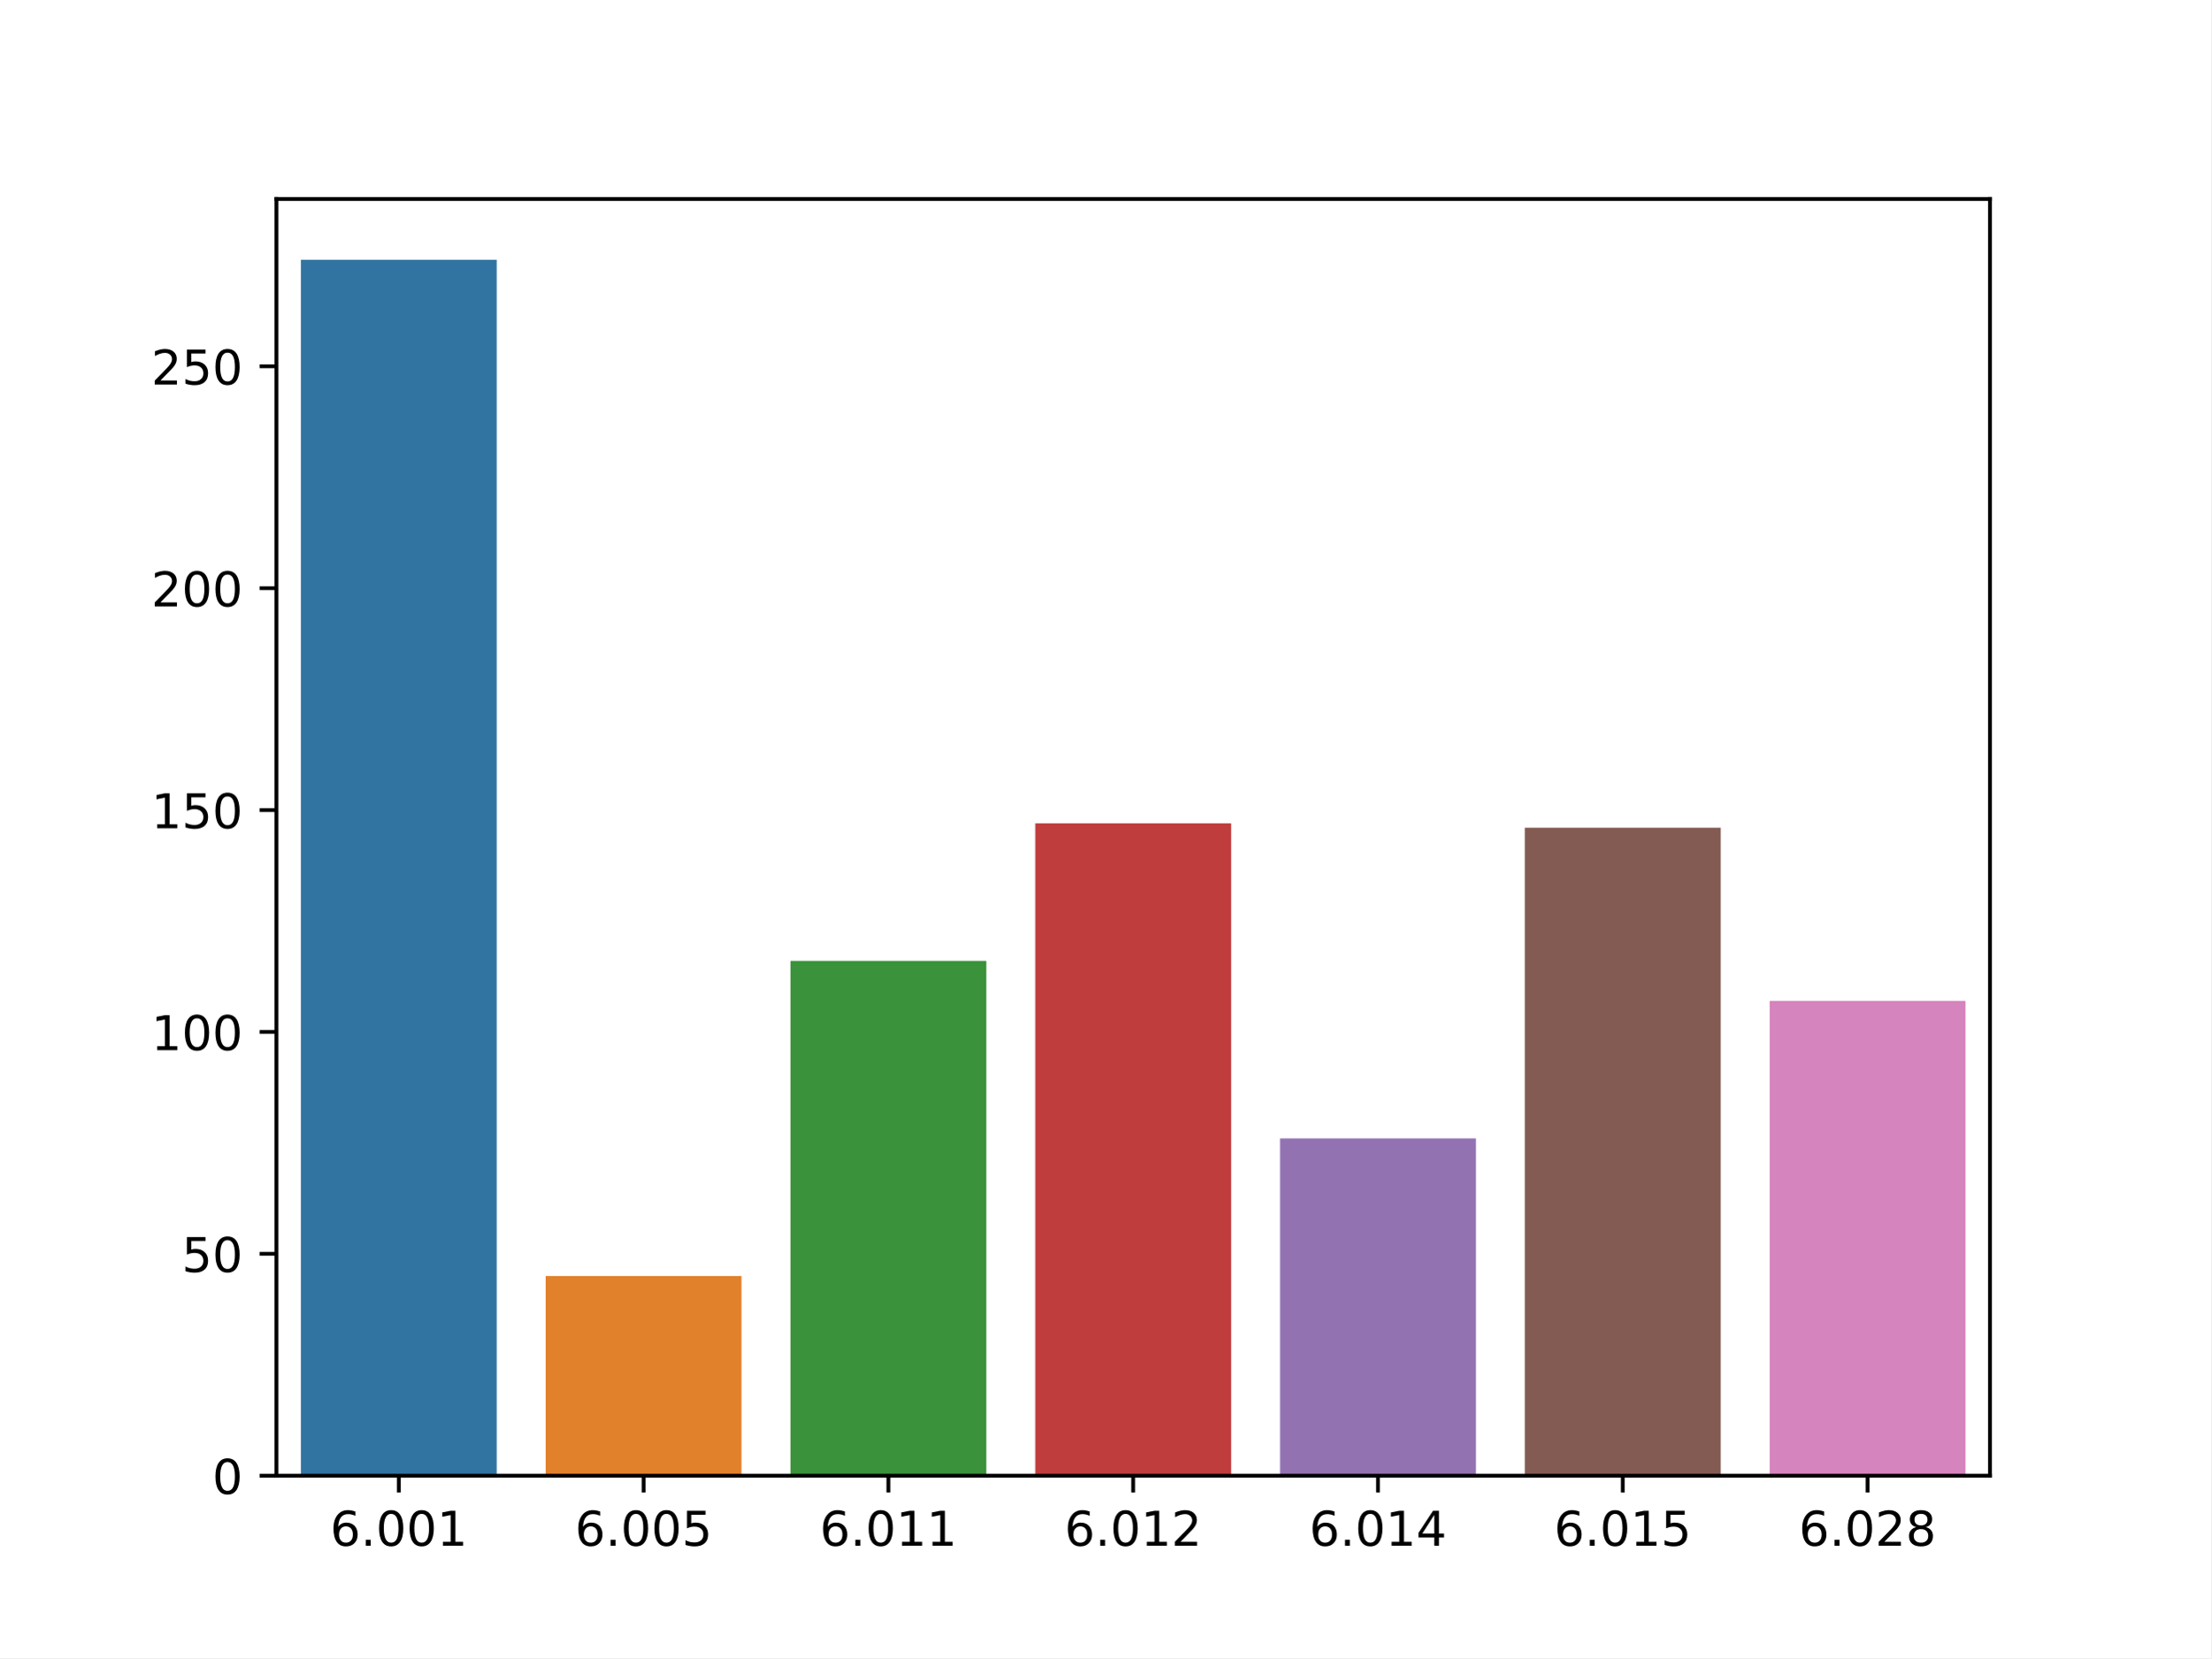
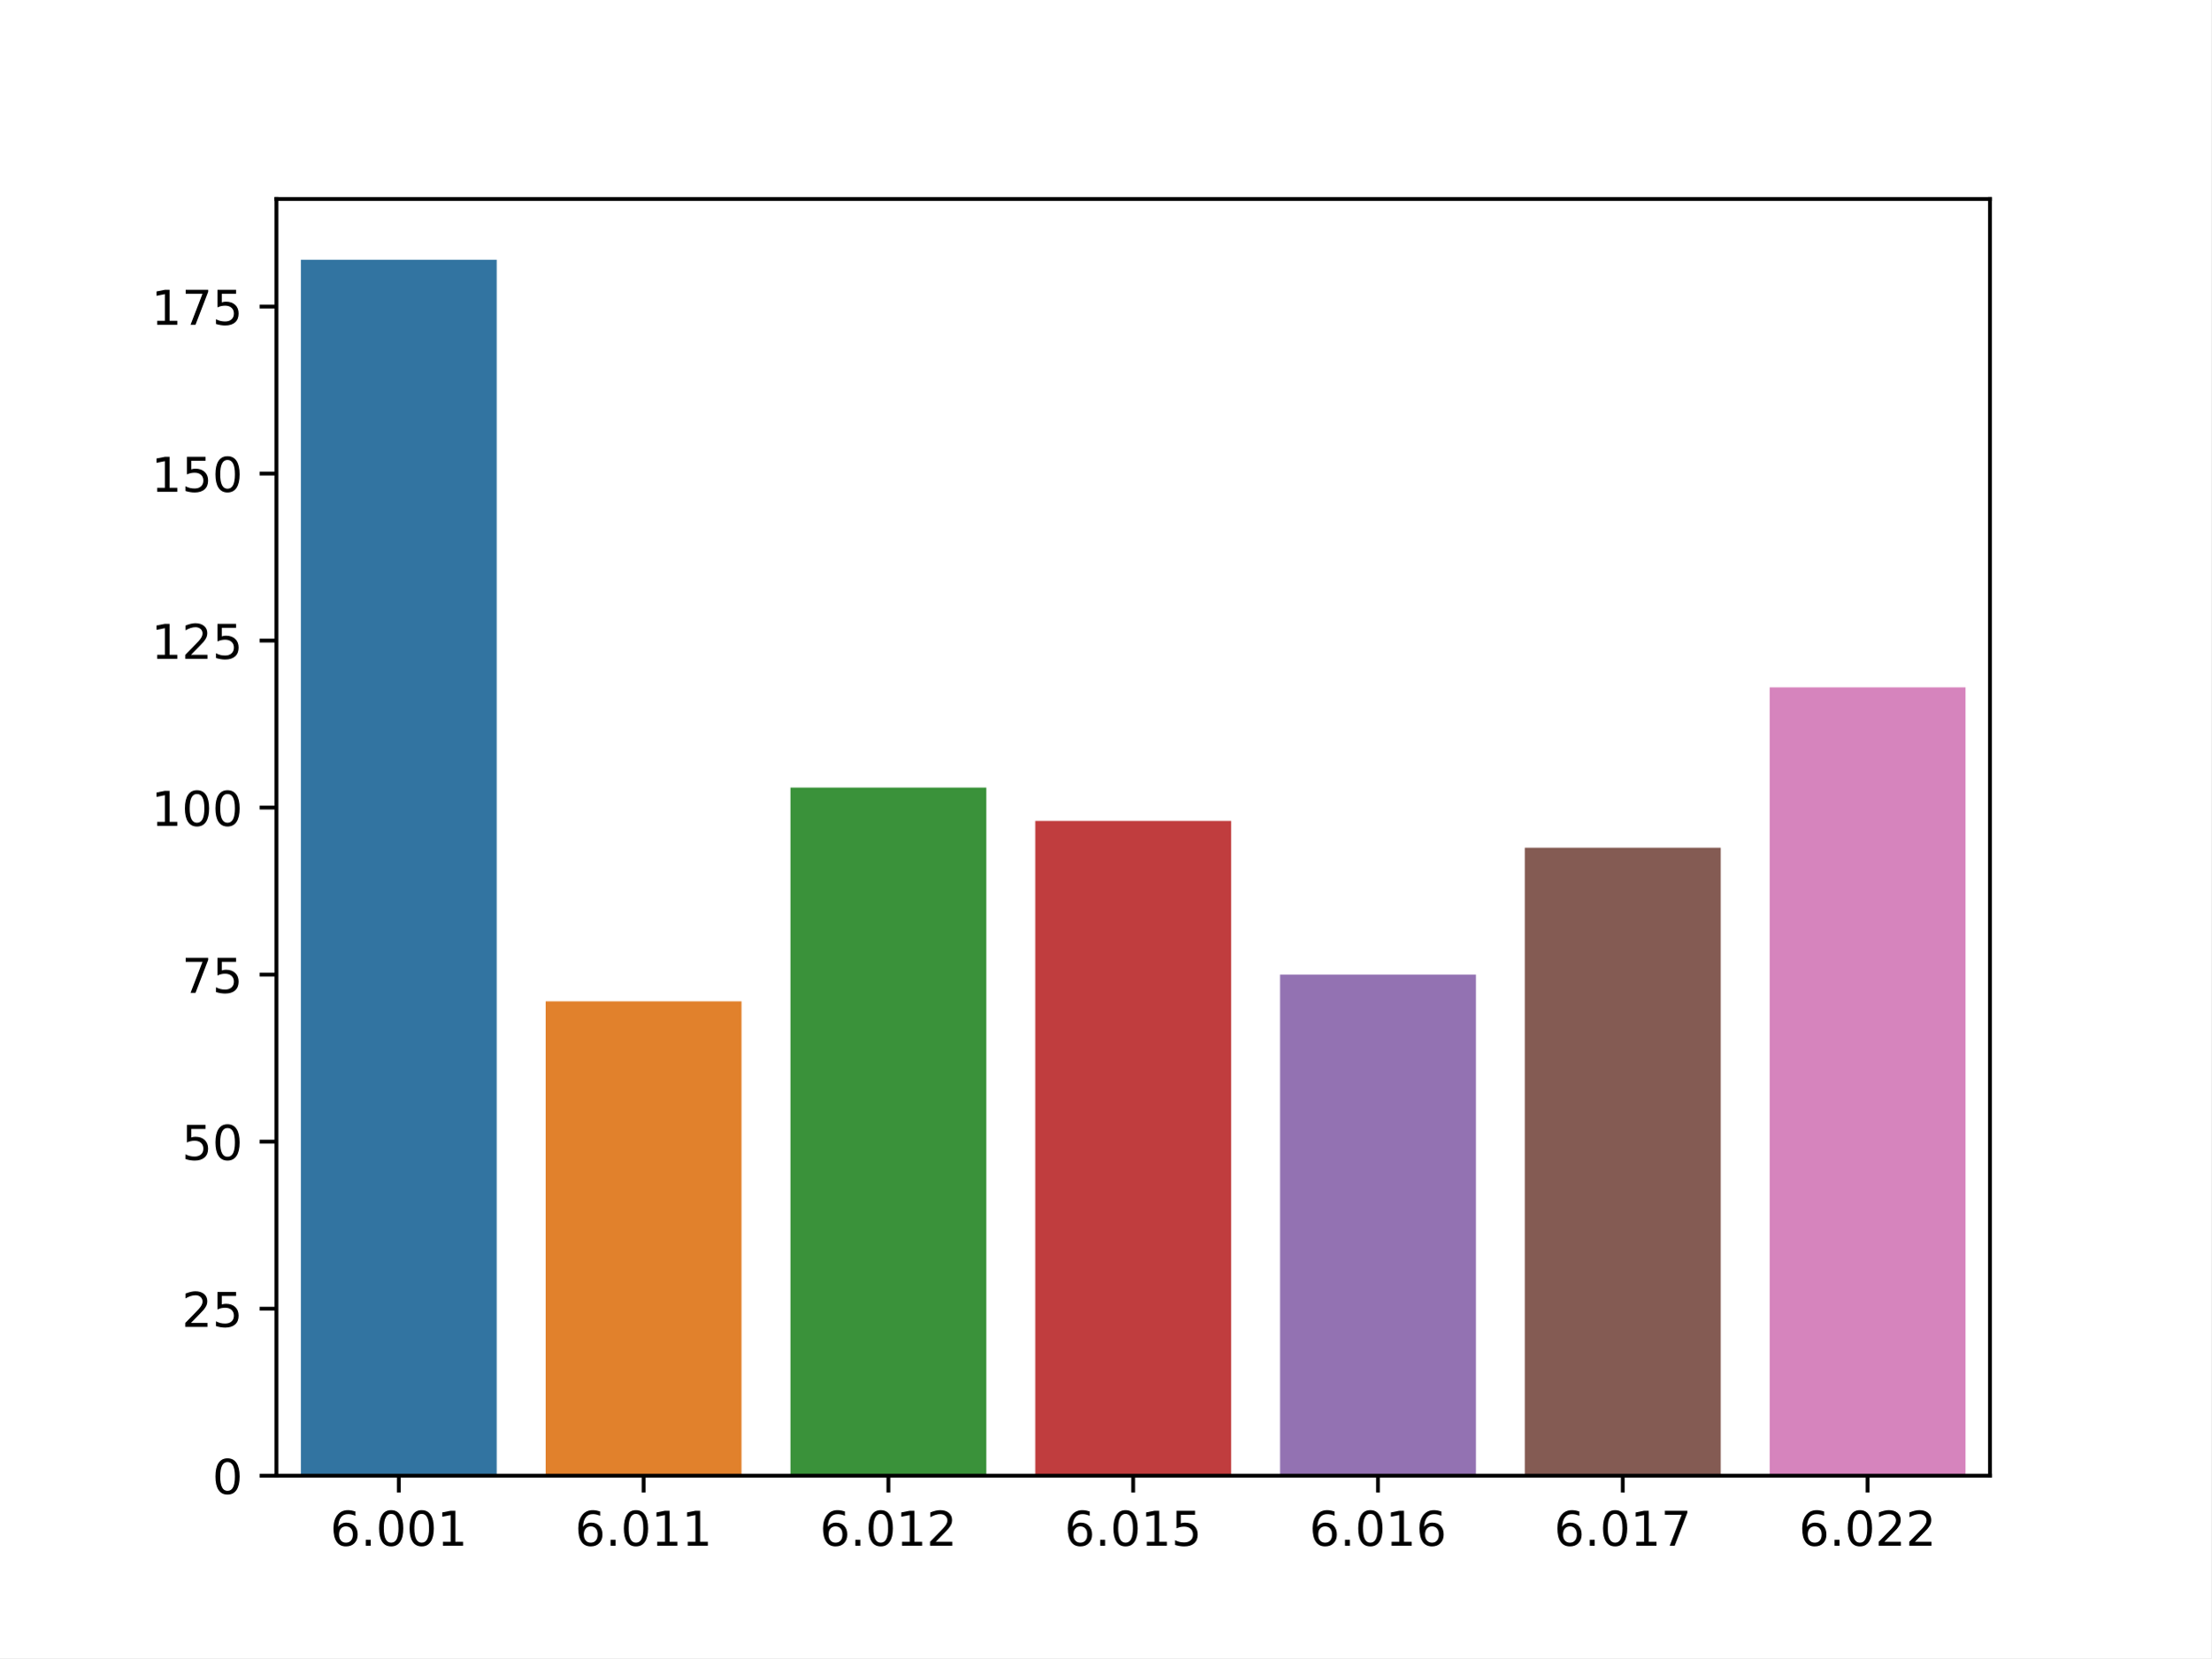
<svg xmlns="http://www.w3.org/2000/svg" xmlns:xlink="http://www.w3.org/1999/xlink" height="345.6pt" version="1.1" viewBox="0 0 460.8 345.6" width="460.8pt">
  <defs>
    <style type="text/css">
*{stroke-linecap:butt;stroke-linejoin:round;}
  </style>
  </defs>
  <g id="figure_1">
    <g id="patch_1">
      <path d="M 0 345.6  L 460.8 345.6  L 460.8 0  L 0 0  z " style="fill:#ffffff;" />
    </g>
    <g id="axes_1">
      <g id="patch_2">
        <path d="M 57.6 307.584  L 414.72 307.584  L 414.72 41.472  L 57.6 41.472  z " style="fill:#ffffff;" />
      </g>
      <g id="patch_3">
-         <path clip-path="url(#p675915506f)" d="M 62.702 307.584  L 103.515 307.584  L 103.515 54.144  L 62.702 54.144  z " style="fill:#3274a1;" />
+         <path clip-path="url(#p42236555d5)" d="M 62.702 307.584  L 103.515 307.584  L 103.515 54.144  L 62.702 54.144  z " style="fill:#3274a1;" />
      </g>
      <g id="patch_4">
-         <path clip-path="url(#p675915506f)" d="M 113.719 307.584  L 154.533 307.584  L 154.533 265.961  L 113.719 265.961  z " style="fill:#e1812c;" />
+         <path clip-path="url(#p42236555d5)" d="M 113.719 307.584  L 154.533 307.584  L 154.533 208.715  L 113.719 208.715  z " style="fill:#e1812c;" />
      </g>
      <g id="patch_5">
-         <path clip-path="url(#p675915506f)" d="M 164.736 307.584  L 205.55 307.584  L 205.55 200.288  L 164.736 200.288  z " style="fill:#3a923a;" />
+         <path clip-path="url(#p42236555d5)" d="M 164.736 307.584  L 205.55 307.584  L 205.55 164.154  L 164.736 164.154  z " style="fill:#3a923a;" />
      </g>
      <g id="patch_6">
-         <path clip-path="url(#p675915506f)" d="M 215.753 307.584  L 256.567 307.584  L 256.567 171.614  L 215.753 171.614  z " style="fill:#c03d3e;" />
+         <path clip-path="url(#p42236555d5)" d="M 215.753 307.584  L 256.567 307.584  L 256.567 171.116  L 215.753 171.116  z " style="fill:#c03d3e;" />
      </g>
      <g id="patch_7">
-         <path clip-path="url(#p675915506f)" d="M 266.77 307.584  L 307.584 307.584  L 307.584 237.287  L 266.77 237.287  z " style="fill:#9372b2;" />
+         <path clip-path="url(#p42236555d5)" d="M 266.77 307.584  L 307.584 307.584  L 307.584 203.144  L 266.77 203.144  z " style="fill:#9372b2;" />
      </g>
      <g id="patch_8">
-         <path clip-path="url(#p675915506f)" d="M 317.787 307.584  L 358.601 307.584  L 358.601 172.539  L 317.787 172.539  z " style="fill:#845b53;" />
+         <path clip-path="url(#p42236555d5)" d="M 317.787 307.584  L 358.601 307.584  L 358.601 176.686  L 317.787 176.686  z " style="fill:#845b53;" />
      </g>
      <g id="patch_9">
-         <path clip-path="url(#p675915506f)" d="M 368.805 307.584  L 409.618 307.584  L 409.618 208.613  L 368.805 208.613  z " style="fill:#d684bd;" />
+         <path clip-path="url(#p42236555d5)" d="M 368.805 307.584  L 409.618 307.584  L 409.618 143.266  L 368.805 143.266  z " style="fill:#d684bd;" />
      </g>
      <g id="matplotlib.axis_1">
        <g id="xtick_1">
          <g id="line2d_1">
            <defs>
-               <path d="M 0 0  L 0 3.5  " id="m9e850d246e" style="stroke:#000000;stroke-width:0.8;" />
-             </defs>
-             <g>
-               <use style="stroke:#000000;stroke-width:0.8;" x="83.109" xlink:href="#m9e850d246e" y="307.584" />
+               <path d="M 0 0  L 0 3.5  " id="m2e6b7a2503" style="stroke:#000000;stroke-width:0.8;" />
+             </defs>
+             <g>
+               <use style="stroke:#000000;stroke-width:0.8;" x="83.109" xlink:href="#m2e6b7a2503" y="307.584" />
            </g>
          </g>
          <g id="text_1">
            <defs>
              <path d="M 33.016 40.375  Q 26.375 40.375 22.484 35.828  Q 18.609 31.297 18.609 23.391  Q 18.609 15.531 22.484 10.953  Q 26.375 6.391 33.016 6.391  Q 39.656 6.391 43.531 10.953  Q 47.406 15.531 47.406 23.391  Q 47.406 31.297 43.531 35.828  Q 39.656 40.375 33.016 40.375  z M 52.594 71.297  L 52.594 62.312  Q 48.875 64.062 45.094 64.984  Q 41.312 65.922 37.594 65.922  Q 27.828 65.922 22.672 59.328  Q 17.531 52.734 16.797 39.406  Q 19.672 43.656 24.016 45.922  Q 28.375 48.188 33.594 48.188  Q 44.578 48.188 50.953 41.516  Q 57.328 34.859 57.328 23.391  Q 57.328 12.156 50.688 5.359  Q 44.047 -1.422 33.016 -1.422  Q 20.359 -1.422 13.672 8.266  Q 6.984 17.969 6.984 36.375  Q 6.984 53.656 15.188 63.938  Q 23.391 74.219 37.203 74.219  Q 40.922 74.219 44.703 73.484  Q 48.484 72.75 52.594 71.297  z " id="DejaVuSans-36" />
              <path d="M 10.688 12.406  L 21 12.406  L 21 0  L 10.688 0  z " id="DejaVuSans-2e" />
              <path d="M 31.781 66.406  Q 24.172 66.406 20.328 58.906  Q 16.5 51.422 16.5 36.375  Q 16.5 21.391 20.328 13.891  Q 24.172 6.391 31.781 6.391  Q 39.453 6.391 43.281 13.891  Q 47.125 21.391 47.125 36.375  Q 47.125 51.422 43.281 58.906  Q 39.453 66.406 31.781 66.406  z M 31.781 74.219  Q 44.047 74.219 50.516 64.516  Q 56.984 54.828 56.984 36.375  Q 56.984 17.969 50.516 8.266  Q 44.047 -1.422 31.781 -1.422  Q 19.531 -1.422 13.062 8.266  Q 6.594 17.969 6.594 36.375  Q 6.594 54.828 13.062 64.516  Q 19.531 74.219 31.781 74.219  z " id="DejaVuSans-30" />
              <path d="M 12.406 8.297  L 28.516 8.297  L 28.516 63.922  L 10.984 60.406  L 10.984 69.391  L 28.422 72.906  L 38.281 72.906  L 38.281 8.297  L 54.391 8.297  L 54.391 0  L 12.406 0  z " id="DejaVuSans-31" />
            </defs>
            <g transform="translate(68.79451 322.1824)scale(0.1 -0.1)">
              <use xlink:href="#DejaVuSans-36" />
              <use x="63.623" xlink:href="#DejaVuSans-2e" />
              <use x="95.41" xlink:href="#DejaVuSans-30" />
              <use x="159.033" xlink:href="#DejaVuSans-30" />
              <use x="222.656" xlink:href="#DejaVuSans-31" />
            </g>
          </g>
        </g>
        <g id="xtick_2">
          <g id="line2d_2">
            <g>
-               <use style="stroke:#000000;stroke-width:0.8;" x="134.126" xlink:href="#m9e850d246e" y="307.584" />
+               <use style="stroke:#000000;stroke-width:0.8;" x="134.126" xlink:href="#m2e6b7a2503" y="307.584" />
            </g>
          </g>
          <g id="text_2">
-             <defs>
-               <path d="M 10.797 72.906  L 49.516 72.906  L 49.516 64.594  L 19.828 64.594  L 19.828 46.734  Q 21.969 47.469 24.109 47.828  Q 26.266 48.188 28.422 48.188  Q 40.625 48.188 47.75 41.5  Q 54.891 34.812 54.891 23.391  Q 54.891 11.625 47.562 5.094  Q 40.234 -1.422 26.906 -1.422  Q 22.312 -1.422 17.547 -0.641  Q 12.797 0.141 7.719 1.703  L 7.719 11.625  Q 12.109 9.234 16.797 8.062  Q 21.484 6.891 26.703 6.891  Q 35.156 6.891 40.078 11.328  Q 45.016 15.766 45.016 23.391  Q 45.016 31 40.078 35.438  Q 35.156 39.891 26.703 39.891  Q 22.75 39.891 18.812 39.016  Q 14.891 38.141 10.797 36.281  z " id="DejaVuSans-35" />
-             </defs>
            <g transform="translate(119.8117 322.1824)scale(0.1 -0.1)">
              <use xlink:href="#DejaVuSans-36" />
              <use x="63.623" xlink:href="#DejaVuSans-2e" />
              <use x="95.41" xlink:href="#DejaVuSans-30" />
-               <use x="159.033" xlink:href="#DejaVuSans-30" />
-               <use x="222.656" xlink:href="#DejaVuSans-35" />
+               <use x="159.033" xlink:href="#DejaVuSans-31" />
+               <use x="222.656" xlink:href="#DejaVuSans-31" />
            </g>
          </g>
        </g>
        <g id="xtick_3">
          <g id="line2d_3">
            <g>
-               <use style="stroke:#000000;stroke-width:0.8;" x="185.143" xlink:href="#m9e850d246e" y="307.584" />
+               <use style="stroke:#000000;stroke-width:0.8;" x="185.143" xlink:href="#m2e6b7a2503" y="307.584" />
            </g>
          </g>
          <g id="text_3">
+             <defs>
+               <path d="M 19.188 8.297  L 53.609 8.297  L 53.609 0  L 7.328 0  L 7.328 8.297  Q 12.938 14.109 22.625 23.891  Q 32.328 33.688 34.812 36.531  Q 39.547 41.844 41.422 45.531  Q 43.312 49.219 43.312 52.781  Q 43.312 58.594 39.234 62.25  Q 35.156 65.922 28.609 65.922  Q 23.969 65.922 18.812 64.312  Q 13.672 62.703 7.812 59.422  L 7.812 69.391  Q 13.766 71.781 18.938 73  Q 24.125 74.219 28.422 74.219  Q 39.75 74.219 46.484 68.547  Q 53.219 62.891 53.219 53.422  Q 53.219 48.922 51.531 44.891  Q 49.859 40.875 45.406 35.406  Q 44.188 33.984 37.641 27.219  Q 31.109 20.453 19.188 8.297  z " id="DejaVuSans-32" />
+             </defs>
            <g transform="translate(170.8288 322.1824)scale(0.1 -0.1)">
              <use xlink:href="#DejaVuSans-36" />
              <use x="63.623" xlink:href="#DejaVuSans-2e" />
              <use x="95.41" xlink:href="#DejaVuSans-30" />
              <use x="159.033" xlink:href="#DejaVuSans-31" />
-               <use x="222.656" xlink:href="#DejaVuSans-31" />
+               <use x="222.656" xlink:href="#DejaVuSans-32" />
            </g>
          </g>
        </g>
        <g id="xtick_4">
          <g id="line2d_4">
            <g>
-               <use style="stroke:#000000;stroke-width:0.8;" x="236.16" xlink:href="#m9e850d246e" y="307.584" />
+               <use style="stroke:#000000;stroke-width:0.8;" x="236.16" xlink:href="#m2e6b7a2503" y="307.584" />
            </g>
          </g>
          <g id="text_4">
            <defs>
-               <path d="M 19.188 8.297  L 53.609 8.297  L 53.609 0  L 7.328 0  L 7.328 8.297  Q 12.938 14.109 22.625 23.891  Q 32.328 33.688 34.812 36.531  Q 39.547 41.844 41.422 45.531  Q 43.312 49.219 43.312 52.781  Q 43.312 58.594 39.234 62.25  Q 35.156 65.922 28.609 65.922  Q 23.969 65.922 18.812 64.312  Q 13.672 62.703 7.812 59.422  L 7.812 69.391  Q 13.766 71.781 18.938 73  Q 24.125 74.219 28.422 74.219  Q 39.75 74.219 46.484 68.547  Q 53.219 62.891 53.219 53.422  Q 53.219 48.922 51.531 44.891  Q 49.859 40.875 45.406 35.406  Q 44.188 33.984 37.641 27.219  Q 31.109 20.453 19.188 8.297  z " id="DejaVuSans-32" />
+               <path d="M 10.797 72.906  L 49.516 72.906  L 49.516 64.594  L 19.828 64.594  L 19.828 46.734  Q 21.969 47.469 24.109 47.828  Q 26.266 48.188 28.422 48.188  Q 40.625 48.188 47.75 41.5  Q 54.891 34.812 54.891 23.391  Q 54.891 11.625 47.562 5.094  Q 40.234 -1.422 26.906 -1.422  Q 22.312 -1.422 17.547 -0.641  Q 12.797 0.141 7.719 1.703  L 7.719 11.625  Q 12.109 9.234 16.797 8.062  Q 21.484 6.891 26.703 6.891  Q 35.156 6.891 40.078 11.328  Q 45.016 15.766 45.016 23.391  Q 45.016 31 40.078 35.438  Q 35.156 39.891 26.703 39.891  Q 22.75 39.891 18.812 39.016  Q 14.891 38.141 10.797 36.281  z " id="DejaVuSans-35" />
            </defs>
            <g transform="translate(221.8459 322.1824)scale(0.1 -0.1)">
              <use xlink:href="#DejaVuSans-36" />
              <use x="63.623" xlink:href="#DejaVuSans-2e" />
              <use x="95.41" xlink:href="#DejaVuSans-30" />
              <use x="159.033" xlink:href="#DejaVuSans-31" />
-               <use x="222.656" xlink:href="#DejaVuSans-32" />
+               <use x="222.656" xlink:href="#DejaVuSans-35" />
            </g>
          </g>
        </g>
        <g id="xtick_5">
          <g id="line2d_5">
            <g>
-               <use style="stroke:#000000;stroke-width:0.8;" x="287.177" xlink:href="#m9e850d246e" y="307.584" />
+               <use style="stroke:#000000;stroke-width:0.8;" x="287.177" xlink:href="#m2e6b7a2503" y="307.584" />
            </g>
          </g>
          <g id="text_5">
-             <defs>
-               <path d="M 37.797 64.312  L 12.891 25.391  L 37.797 25.391  z M 35.203 72.906  L 47.609 72.906  L 47.609 25.391  L 58.016 25.391  L 58.016 17.188  L 47.609 17.188  L 47.609 0  L 37.797 0  L 37.797 17.188  L 4.891 17.188  L 4.891 26.703  z " id="DejaVuSans-34" />
-             </defs>
            <g transform="translate(272.8631 322.1824)scale(0.1 -0.1)">
              <use xlink:href="#DejaVuSans-36" />
              <use x="63.623" xlink:href="#DejaVuSans-2e" />
              <use x="95.41" xlink:href="#DejaVuSans-30" />
              <use x="159.033" xlink:href="#DejaVuSans-31" />
-               <use x="222.656" xlink:href="#DejaVuSans-34" />
+               <use x="222.656" xlink:href="#DejaVuSans-36" />
            </g>
          </g>
        </g>
        <g id="xtick_6">
          <g id="line2d_6">
            <g>
-               <use style="stroke:#000000;stroke-width:0.8;" x="338.194" xlink:href="#m9e850d246e" y="307.584" />
+               <use style="stroke:#000000;stroke-width:0.8;" x="338.194" xlink:href="#m2e6b7a2503" y="307.584" />
            </g>
          </g>
          <g id="text_6">
+             <defs>
+               <path d="M 8.203 72.906  L 55.078 72.906  L 55.078 68.703  L 28.609 0  L 18.312 0  L 43.219 64.594  L 8.203 64.594  z " id="DejaVuSans-37" />
+             </defs>
            <g transform="translate(323.8802 322.1824)scale(0.1 -0.1)">
              <use xlink:href="#DejaVuSans-36" />
              <use x="63.623" xlink:href="#DejaVuSans-2e" />
              <use x="95.41" xlink:href="#DejaVuSans-30" />
              <use x="159.033" xlink:href="#DejaVuSans-31" />
-               <use x="222.656" xlink:href="#DejaVuSans-35" />
+               <use x="222.656" xlink:href="#DejaVuSans-37" />
            </g>
          </g>
        </g>
        <g id="xtick_7">
          <g id="line2d_7">
            <g>
-               <use style="stroke:#000000;stroke-width:0.8;" x="389.211" xlink:href="#m9e850d246e" y="307.584" />
+               <use style="stroke:#000000;stroke-width:0.8;" x="389.211" xlink:href="#m2e6b7a2503" y="307.584" />
            </g>
          </g>
          <g id="text_7">
-             <defs>
-               <path d="M 31.781 34.625  Q 24.75 34.625 20.719 30.859  Q 16.703 27.094 16.703 20.516  Q 16.703 13.922 20.719 10.156  Q 24.75 6.391 31.781 6.391  Q 38.812 6.391 42.859 10.172  Q 46.922 13.969 46.922 20.516  Q 46.922 27.094 42.891 30.859  Q 38.875 34.625 31.781 34.625  z M 21.922 38.812  Q 15.578 40.375 12.031 44.719  Q 8.5 49.078 8.5 55.328  Q 8.5 64.062 14.719 69.141  Q 20.953 74.219 31.781 74.219  Q 42.672 74.219 48.875 69.141  Q 55.078 64.062 55.078 55.328  Q 55.078 49.078 51.531 44.719  Q 48 40.375 41.703 38.812  Q 48.828 37.156 52.797 32.312  Q 56.781 27.484 56.781 20.516  Q 56.781 9.906 50.312 4.234  Q 43.844 -1.422 31.781 -1.422  Q 19.734 -1.422 13.25 4.234  Q 6.781 9.906 6.781 20.516  Q 6.781 27.484 10.781 32.312  Q 14.797 37.156 21.922 38.812  z M 18.312 54.391  Q 18.312 48.734 21.844 45.562  Q 25.391 42.391 31.781 42.391  Q 38.141 42.391 41.719 45.562  Q 45.312 48.734 45.312 54.391  Q 45.312 60.062 41.719 63.234  Q 38.141 66.406 31.781 66.406  Q 25.391 66.406 21.844 63.234  Q 18.312 60.062 18.312 54.391  z " id="DejaVuSans-38" />
-             </defs>
            <g transform="translate(374.8974 322.1824)scale(0.1 -0.1)">
              <use xlink:href="#DejaVuSans-36" />
              <use x="63.623" xlink:href="#DejaVuSans-2e" />
              <use x="95.41" xlink:href="#DejaVuSans-30" />
              <use x="159.033" xlink:href="#DejaVuSans-32" />
-               <use x="222.656" xlink:href="#DejaVuSans-38" />
+               <use x="222.656" xlink:href="#DejaVuSans-32" />
            </g>
          </g>
        </g>
      </g>
      <g id="matplotlib.axis_2">
        <g id="ytick_1">
          <g id="line2d_8">
            <defs>
-               <path d="M 0 0  L -3.5 0  " id="ma1c1988406" style="stroke:#000000;stroke-width:0.8;" />
-             </defs>
-             <g>
-               <use style="stroke:#000000;stroke-width:0.8;" x="57.6" xlink:href="#ma1c1988406" y="307.584" />
+               <path d="M 0 0  L -3.5 0  " id="mcb28c94bdf" style="stroke:#000000;stroke-width:0.8;" />
+             </defs>
+             <g>
+               <use style="stroke:#000000;stroke-width:0.8;" x="57.6" xlink:href="#mcb28c94bdf" y="307.584" />
            </g>
          </g>
          <g id="text_8">
            <g transform="translate(44.2375 311.3832)scale(0.1 -0.1)">
              <use xlink:href="#DejaVuSans-30" />
            </g>
          </g>
        </g>
        <g id="ytick_2">
          <g id="line2d_9">
            <g>
-               <use style="stroke:#000000;stroke-width:0.8;" x="57.6" xlink:href="#ma1c1988406" y="261.336" />
+               <use style="stroke:#000000;stroke-width:0.8;" x="57.6" xlink:href="#mcb28c94bdf" y="272.771" />
            </g>
          </g>
          <g id="text_9">
-             <g transform="translate(37.875 265.135)scale(0.1 -0.1)">
+             <g transform="translate(37.875 276.57)scale(0.1 -0.1)">
+               <use xlink:href="#DejaVuSans-32" />
+               <use x="63.623" xlink:href="#DejaVuSans-35" />
+             </g>
+           </g>
+         </g>
+         <g id="ytick_3">
+           <g id="line2d_10">
+             <g>
+               <use style="stroke:#000000;stroke-width:0.8;" x="57.6" xlink:href="#mcb28c94bdf" y="237.958" />
+             </g>
+           </g>
+           <g id="text_10">
+             <g transform="translate(37.875 241.7568)scale(0.1 -0.1)">
              <use xlink:href="#DejaVuSans-35" />
              <use x="63.623" xlink:href="#DejaVuSans-30" />
            </g>
          </g>
        </g>
-         <g id="ytick_3">
-           <g id="line2d_10">
-             <g>
-               <use style="stroke:#000000;stroke-width:0.8;" x="57.6" xlink:href="#ma1c1988406" y="215.088" />
-             </g>
-           </g>
-           <g id="text_10">
-             <g transform="translate(31.5125 218.8869)scale(0.1 -0.1)">
+         <g id="ytick_4">
+           <g id="line2d_11">
+             <g>
+               <use style="stroke:#000000;stroke-width:0.8;" x="57.6" xlink:href="#mcb28c94bdf" y="203.144" />
+             </g>
+           </g>
+           <g id="text_11">
+             <g transform="translate(37.875 206.9437)scale(0.1 -0.1)">
+               <use xlink:href="#DejaVuSans-37" />
+               <use x="63.623" xlink:href="#DejaVuSans-35" />
+             </g>
+           </g>
+         </g>
+         <g id="ytick_5">
+           <g id="line2d_12">
+             <g>
+               <use style="stroke:#000000;stroke-width:0.8;" x="57.6" xlink:href="#mcb28c94bdf" y="168.331" />
+             </g>
+           </g>
+           <g id="text_12">
+             <g transform="translate(31.5125 172.1305)scale(0.1 -0.1)">
              <use xlink:href="#DejaVuSans-31" />
              <use x="63.623" xlink:href="#DejaVuSans-30" />
              <use x="127.246" xlink:href="#DejaVuSans-30" />
            </g>
          </g>
        </g>
-         <g id="ytick_4">
-           <g id="line2d_11">
-             <g>
-               <use style="stroke:#000000;stroke-width:0.8;" x="57.6" xlink:href="#ma1c1988406" y="168.839" />
-             </g>
-           </g>
-           <g id="text_11">
-             <g transform="translate(31.5125 172.6387)scale(0.1 -0.1)">
+         <g id="ytick_6">
+           <g id="line2d_13">
+             <g>
+               <use style="stroke:#000000;stroke-width:0.8;" x="57.6" xlink:href="#mcb28c94bdf" y="133.518" />
+             </g>
+           </g>
+           <g id="text_13">
+             <g transform="translate(31.5125 137.3173)scale(0.1 -0.1)">
+               <use xlink:href="#DejaVuSans-31" />
+               <use x="63.623" xlink:href="#DejaVuSans-32" />
+               <use x="127.246" xlink:href="#DejaVuSans-35" />
+             </g>
+           </g>
+         </g>
+         <g id="ytick_7">
+           <g id="line2d_14">
+             <g>
+               <use style="stroke:#000000;stroke-width:0.8;" x="57.6" xlink:href="#mcb28c94bdf" y="98.705" />
+             </g>
+           </g>
+           <g id="text_14">
+             <g transform="translate(31.5125 102.5041)scale(0.1 -0.1)">
              <use xlink:href="#DejaVuSans-31" />
              <use x="63.623" xlink:href="#DejaVuSans-35" />
              <use x="127.246" xlink:href="#DejaVuSans-30" />
            </g>
          </g>
        </g>
-         <g id="ytick_5">
-           <g id="line2d_12">
-             <g>
-               <use style="stroke:#000000;stroke-width:0.8;" x="57.6" xlink:href="#ma1c1988406" y="122.591" />
-             </g>
-           </g>
-           <g id="text_12">
-             <g transform="translate(31.5125 126.3905)scale(0.1 -0.1)">
-               <use xlink:href="#DejaVuSans-32" />
-               <use x="63.623" xlink:href="#DejaVuSans-30" />
-               <use x="127.246" xlink:href="#DejaVuSans-30" />
-             </g>
-           </g>
-         </g>
-         <g id="ytick_6">
-           <g id="line2d_13">
-             <g>
-               <use style="stroke:#000000;stroke-width:0.8;" x="57.6" xlink:href="#ma1c1988406" y="76.343" />
-             </g>
-           </g>
-           <g id="text_13">
-             <g transform="translate(31.5125 80.14234)scale(0.1 -0.1)">
-               <use xlink:href="#DejaVuSans-32" />
-               <use x="63.623" xlink:href="#DejaVuSans-35" />
-               <use x="127.246" xlink:href="#DejaVuSans-30" />
-             </g>
-           </g>
-         </g>
-       </g>
-       <g id="line2d_14">
-         <path clip-path="url(#p675915506f)" d="M 0 0  " style="fill:none;stroke:#424242;stroke-linecap:square;stroke-width:2.7;" />
-       </g>
-       <g id="line2d_15">
-         <path clip-path="url(#p675915506f)" d="M 0 0  " style="fill:none;stroke:#424242;stroke-linecap:square;stroke-width:2.7;" />
+         <g id="ytick_8">
+           <g id="line2d_15">
+             <g>
+               <use style="stroke:#000000;stroke-width:0.8;" x="57.6" xlink:href="#mcb28c94bdf" y="63.892" />
+             </g>
+           </g>
+           <g id="text_15">
+             <g transform="translate(31.5125 67.69091)scale(0.1 -0.1)">
+               <use xlink:href="#DejaVuSans-31" />
+               <use x="63.623" xlink:href="#DejaVuSans-37" />
+               <use x="127.246" xlink:href="#DejaVuSans-35" />
+             </g>
+           </g>
+         </g>
      </g>
      <g id="line2d_16">
-         <path clip-path="url(#p675915506f)" d="M 0 0  " style="fill:none;stroke:#424242;stroke-linecap:square;stroke-width:2.7;" />
+         <path clip-path="url(#p42236555d5)" d="M 0 0  " style="fill:none;stroke:#424242;stroke-linecap:square;stroke-width:2.7;" />
      </g>
      <g id="line2d_17">
-         <path clip-path="url(#p675915506f)" d="M 0 0  " style="fill:none;stroke:#424242;stroke-linecap:square;stroke-width:2.7;" />
+         <path clip-path="url(#p42236555d5)" d="M 0 0  " style="fill:none;stroke:#424242;stroke-linecap:square;stroke-width:2.7;" />
      </g>
      <g id="line2d_18">
-         <path clip-path="url(#p675915506f)" d="M 0 0  " style="fill:none;stroke:#424242;stroke-linecap:square;stroke-width:2.7;" />
+         <path clip-path="url(#p42236555d5)" d="M 0 0  " style="fill:none;stroke:#424242;stroke-linecap:square;stroke-width:2.7;" />
      </g>
      <g id="line2d_19">
-         <path clip-path="url(#p675915506f)" d="M 0 0  " style="fill:none;stroke:#424242;stroke-linecap:square;stroke-width:2.7;" />
+         <path clip-path="url(#p42236555d5)" d="M 0 0  " style="fill:none;stroke:#424242;stroke-linecap:square;stroke-width:2.7;" />
      </g>
      <g id="line2d_20">
-         <path clip-path="url(#p675915506f)" d="M 0 0  " style="fill:none;stroke:#424242;stroke-linecap:square;stroke-width:2.7;" />
+         <path clip-path="url(#p42236555d5)" d="M 0 0  " style="fill:none;stroke:#424242;stroke-linecap:square;stroke-width:2.7;" />
+       </g>
+       <g id="line2d_21">
+         <path clip-path="url(#p42236555d5)" d="M 0 0  " style="fill:none;stroke:#424242;stroke-linecap:square;stroke-width:2.7;" />
+       </g>
+       <g id="line2d_22">
+         <path clip-path="url(#p42236555d5)" d="M 0 0  " style="fill:none;stroke:#424242;stroke-linecap:square;stroke-width:2.7;" />
      </g>
      <g id="patch_10">
        <path d="M 57.6 307.584  L 57.6 41.472  " style="fill:none;stroke:#000000;stroke-linecap:square;stroke-linejoin:miter;stroke-width:0.8;" />
      </g>
      <g id="patch_11">
        <path d="M 414.72 307.584  L 414.72 41.472  " style="fill:none;stroke:#000000;stroke-linecap:square;stroke-linejoin:miter;stroke-width:0.8;" />
      </g>
      <g id="patch_12">
        <path d="M 57.6 307.584  L 414.72 307.584  " style="fill:none;stroke:#000000;stroke-linecap:square;stroke-linejoin:miter;stroke-width:0.8;" />
      </g>
      <g id="patch_13">
        <path d="M 57.6 41.472  L 414.72 41.472  " style="fill:none;stroke:#000000;stroke-linecap:square;stroke-linejoin:miter;stroke-width:0.8;" />
      </g>
    </g>
  </g>
  <defs>
-     <clipPath id="p675915506f">
+     <clipPath id="p42236555d5">
      <rect height="266.112" width="357.12" x="57.6" y="41.472" />
    </clipPath>
  </defs>
</svg>
